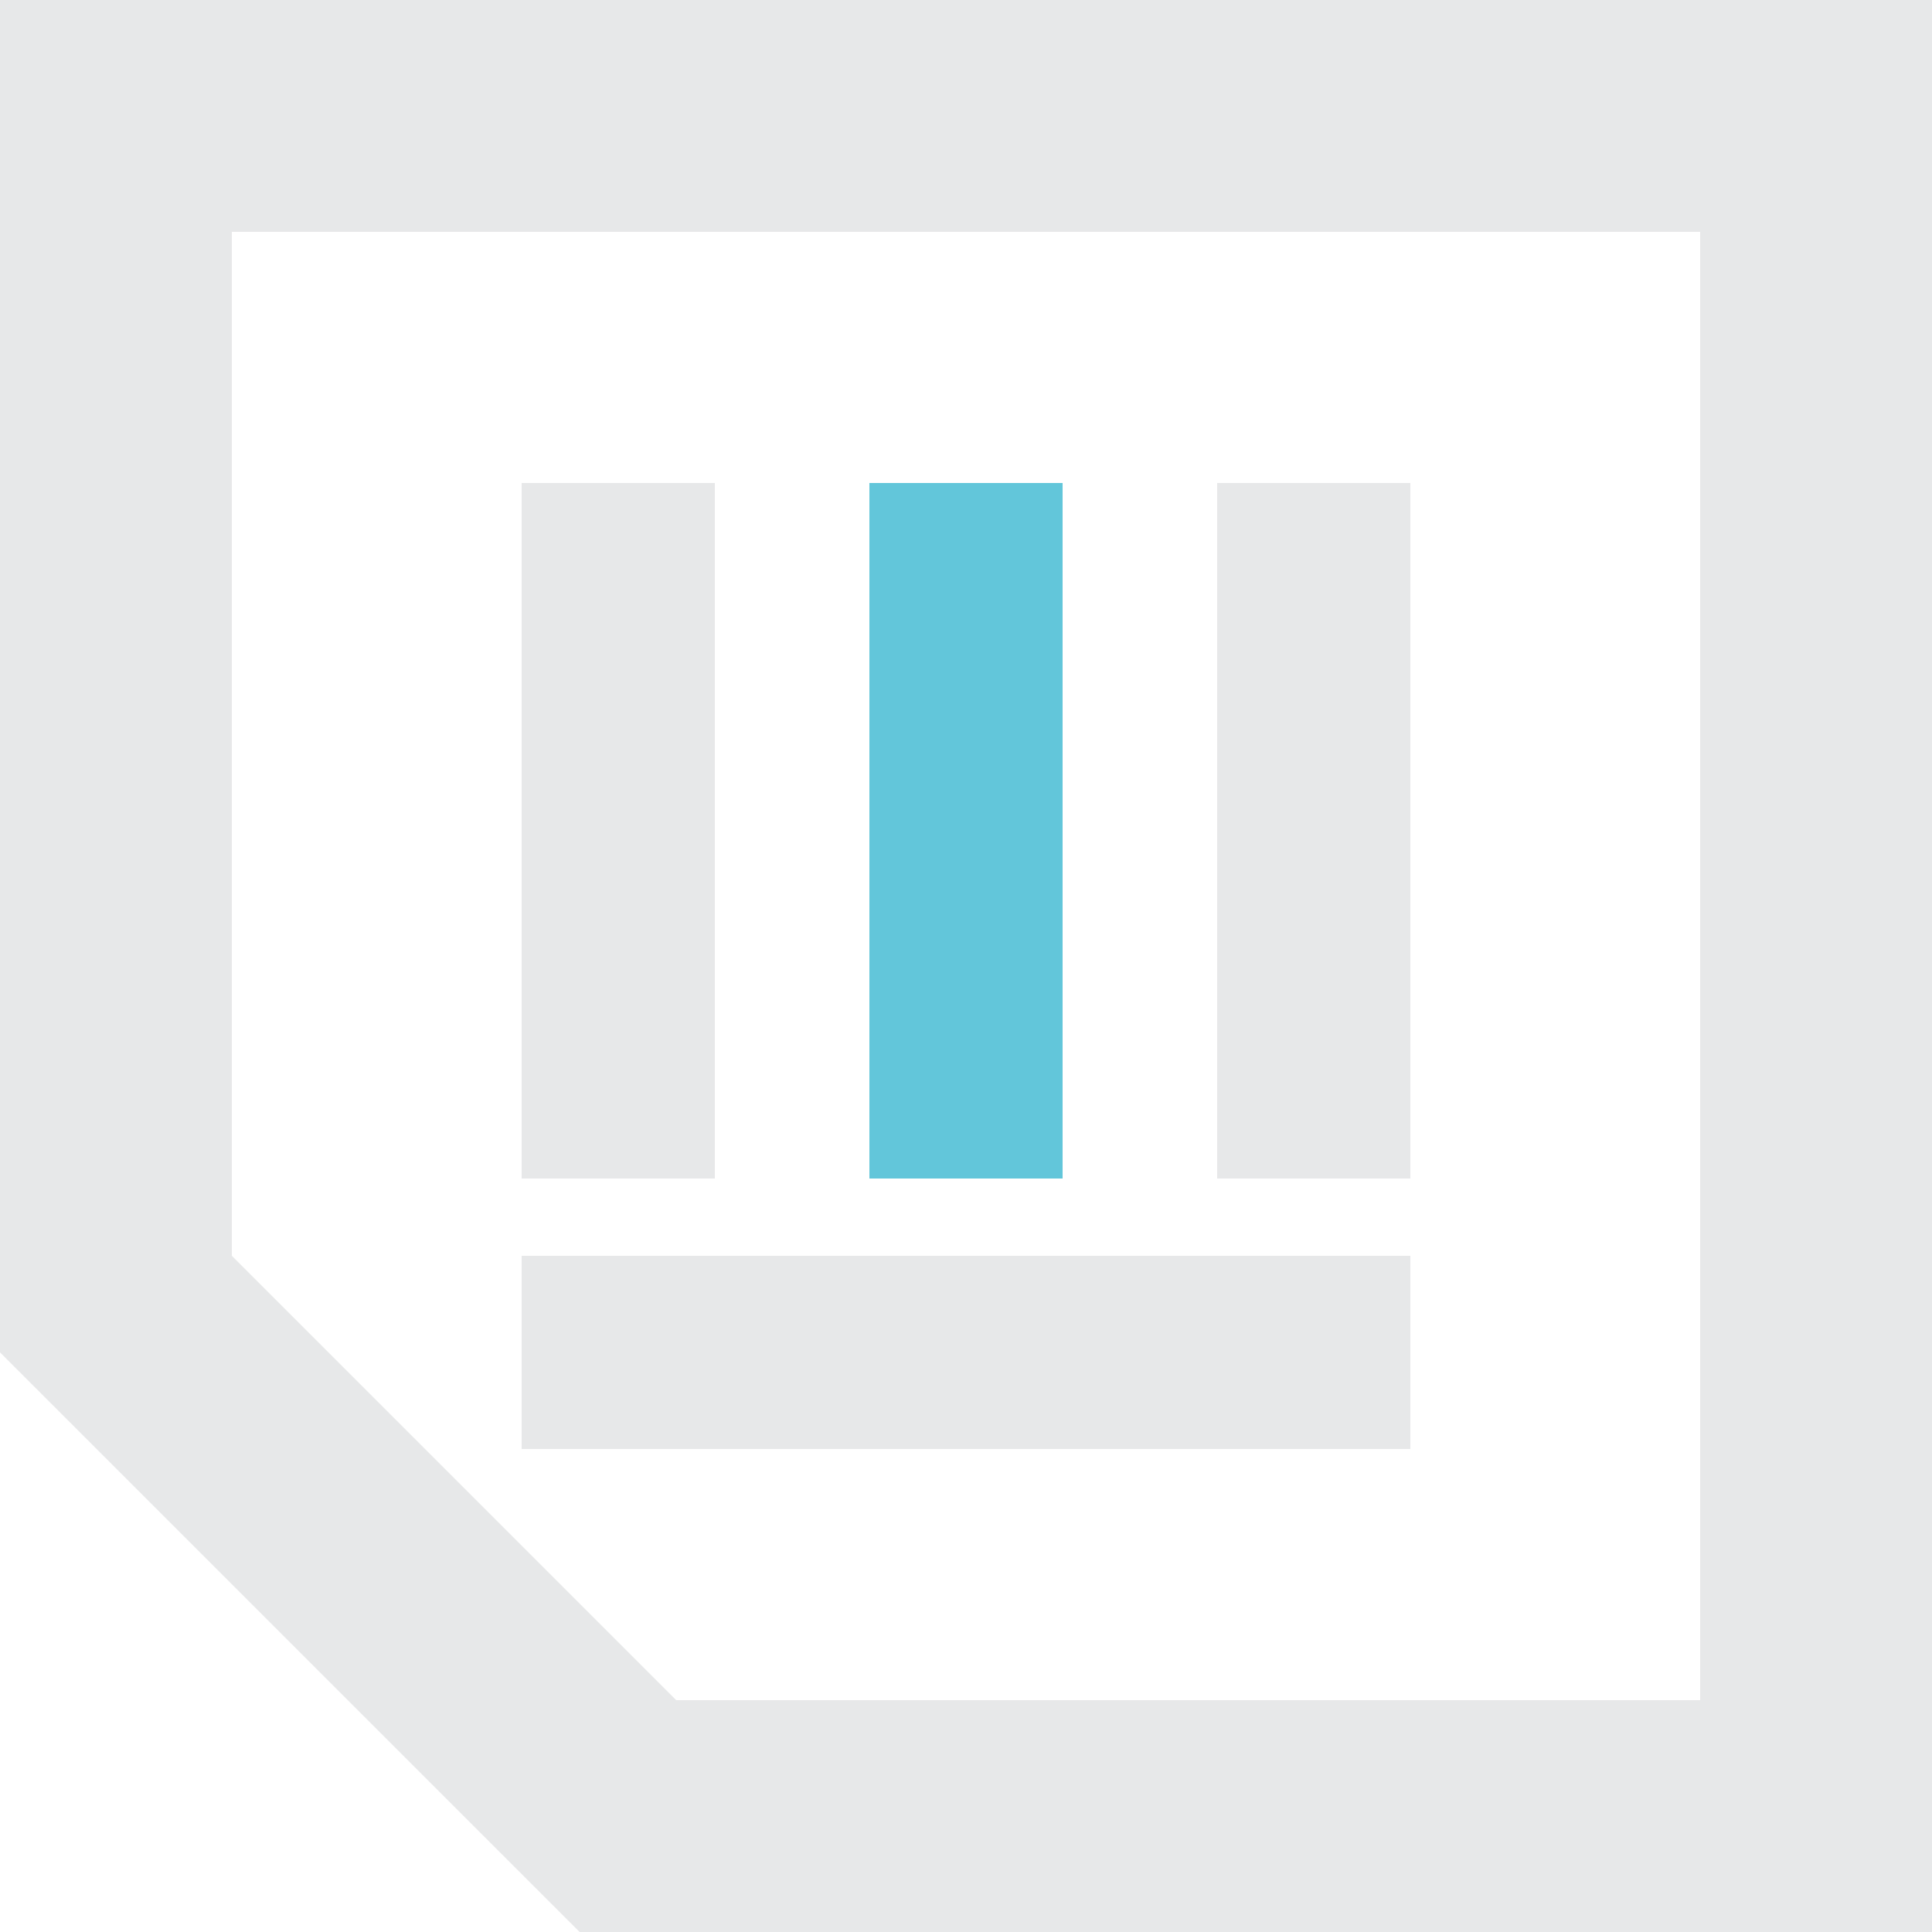
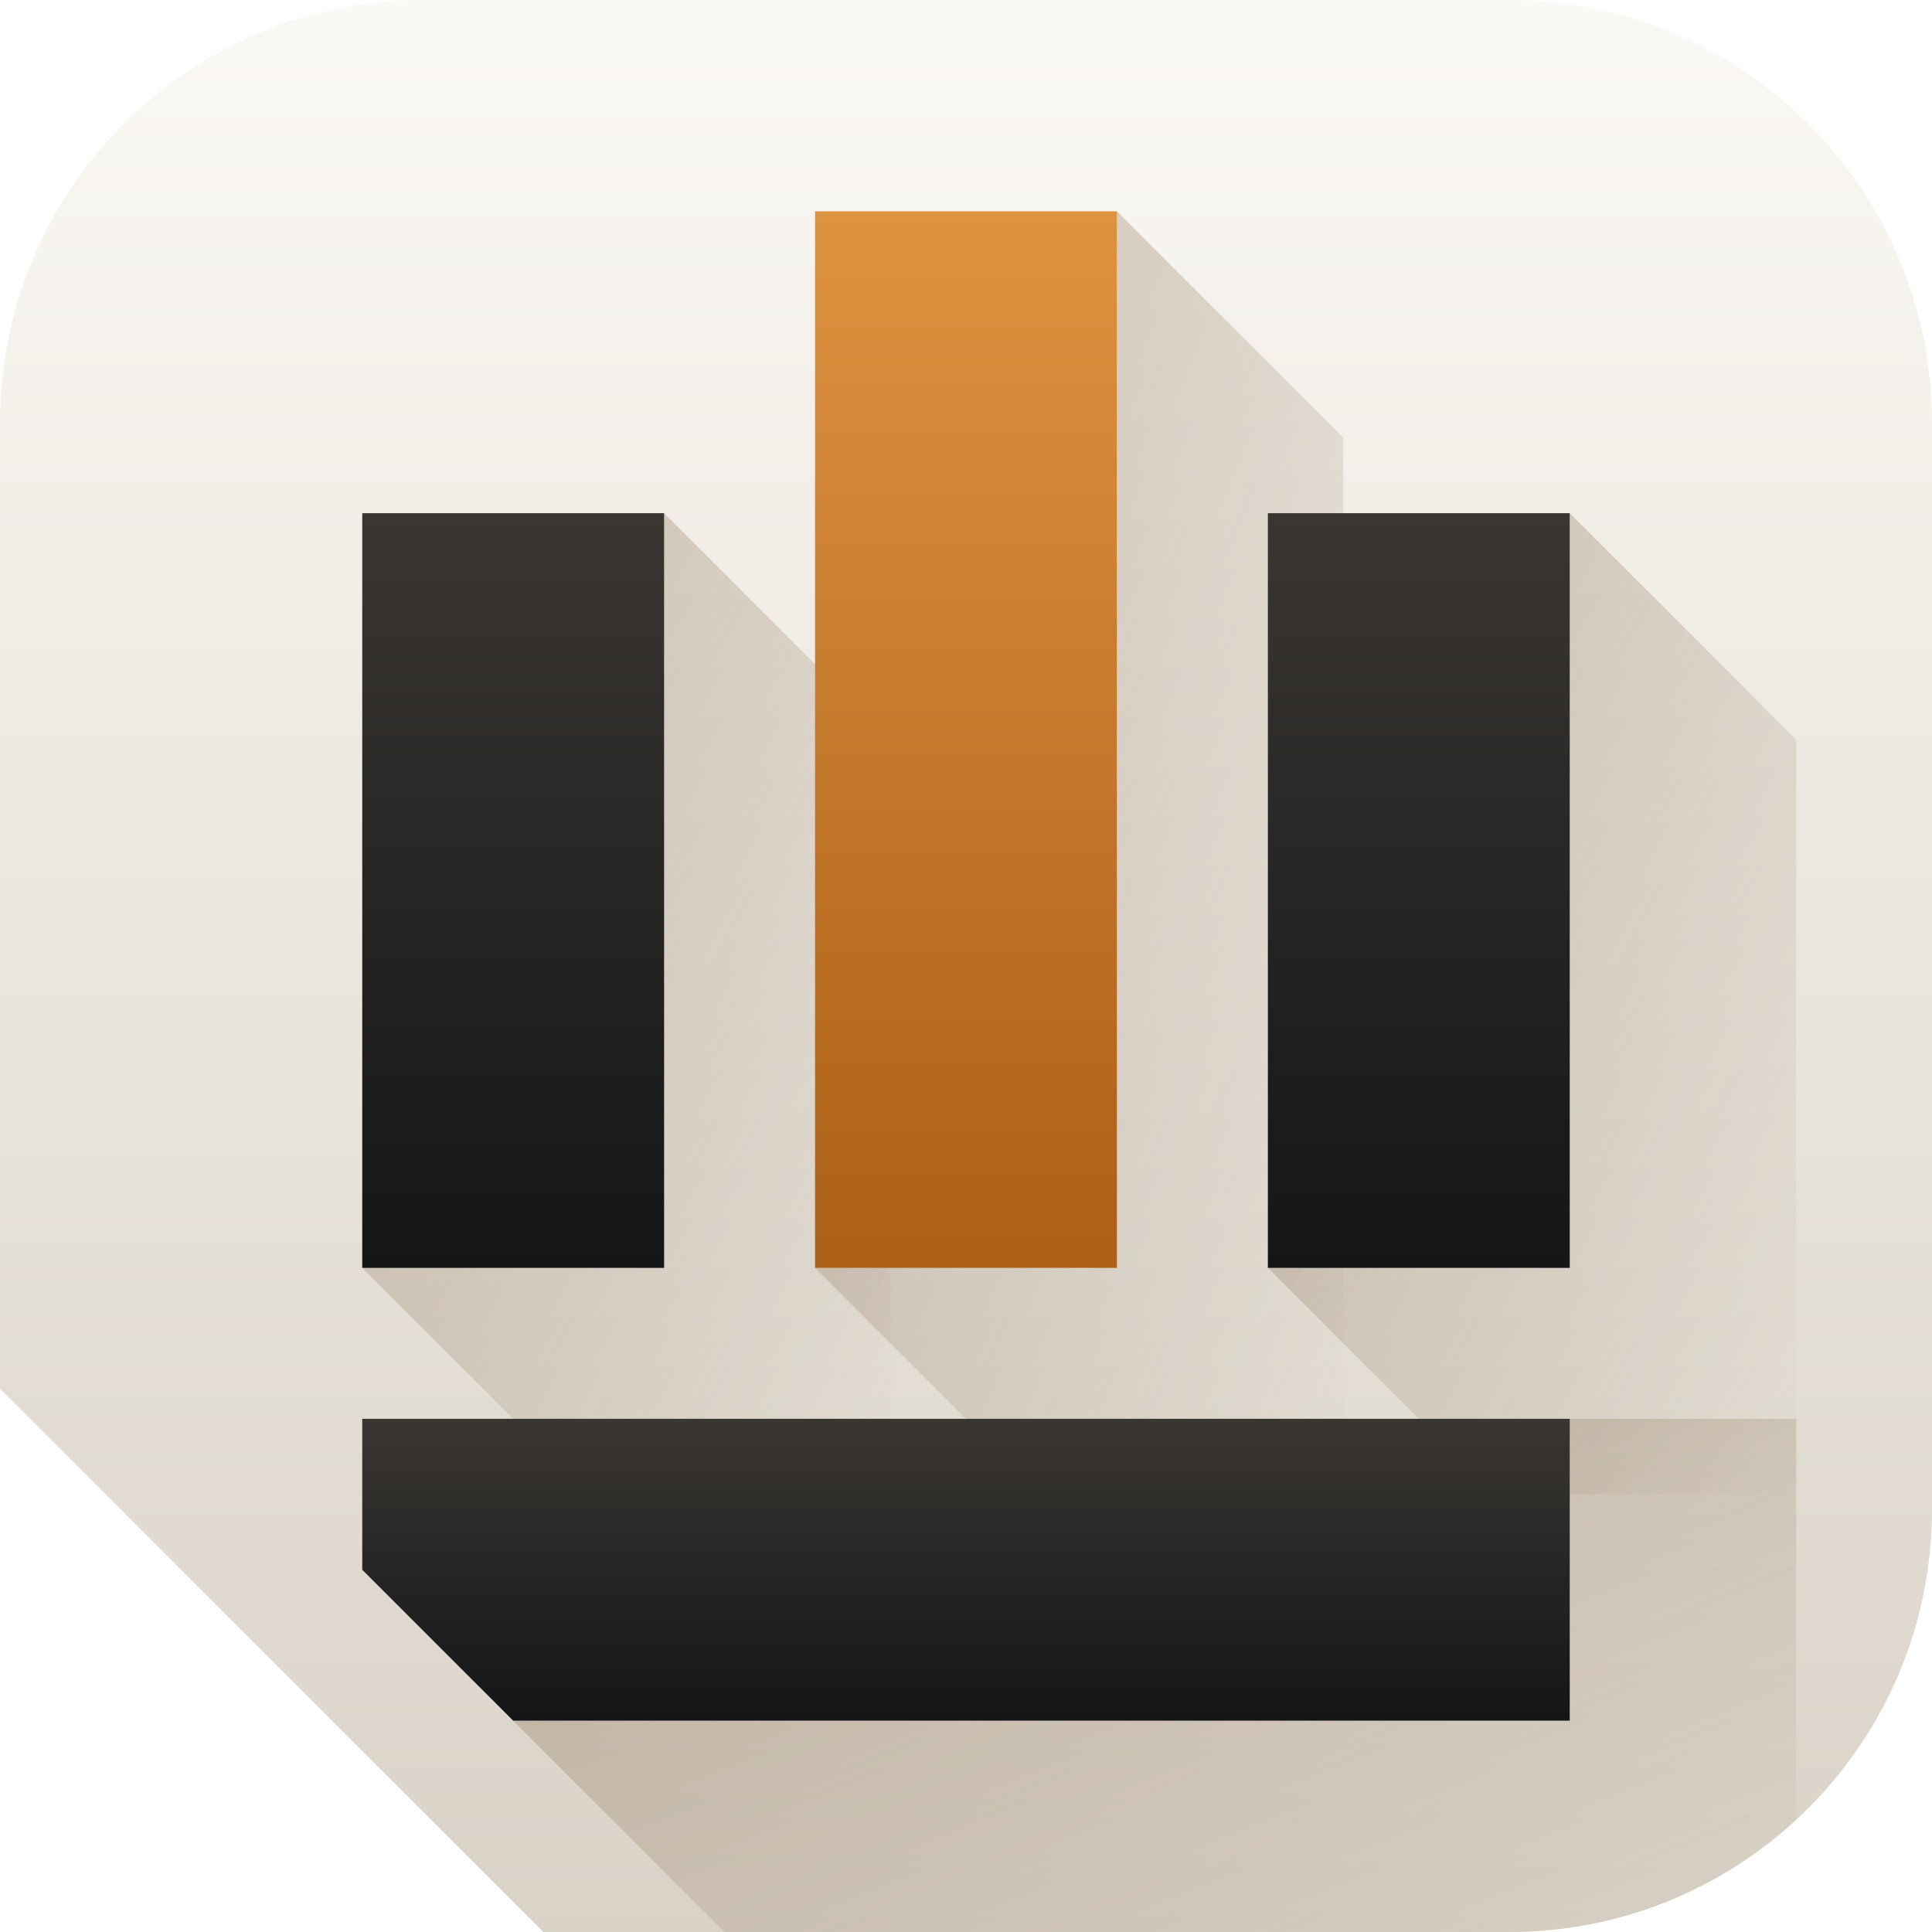
- <svg xmlns="http://www.w3.org/2000/svg" data-dc-tpl="170" viewBox="0 0 100 100" data-om-id="459bf475:173">
-   <path data-dc-tpl="171" fill="#E7E8E9" fill-rule="evenodd" d="M0 0H100V100H30L0 70Z M12 12H88V88H35L12 65Z" data-om-id="459bf475:174" />
-   <rect data-dc-tpl="172" x="27" y="25" width="10" height="36" fill="#E7E8E9" data-om-id="459bf475:175" />
-   <rect data-dc-tpl="173" x="45" y="25" width="10" height="36" fill="#62C6DA" data-om-id="459bf475:176" />
-   <rect data-dc-tpl="174" x="63" y="25" width="10" height="36" fill="#E7E8E9" data-om-id="459bf475:177" />
-   <rect data-dc-tpl="175" x="27" y="65" width="46" height="10" fill="#E7E8E9" data-om-id="459bf475:178" />
+ <svg xmlns="http://www.w3.org/2000/svg" viewBox="0 0 512 512" width="512" height="512">
+   <defs>
+     <linearGradient id="et" x1="0" y1="0" x2="0" y2="1">
+       <stop offset="0" stop-color="#FBF9F5" stop-opacity="1" />
+       <stop offset="1" stop-color="#D9D2C7" stop-opacity="1" />
+     </linearGradient>
+     <linearGradient id="ef" x1="0" y1="0" x2="0" y2="1">
+       <stop offset="0" stop-color="#3A3632" stop-opacity="1" />
+       <stop offset="1" stop-color="#131517" stop-opacity="1" />
+     </linearGradient>
+     <linearGradient id="ea" x1="0" y1="0" x2="0" y2="1">
+       <stop offset="0" stop-color="#DE9340" stop-opacity="1" />
+       <stop offset="1" stop-color="#AC5F17" stop-opacity="1" />
+     </linearGradient>
+     <linearGradient id="es" x1="0" y1="0" x2="1" y2="1">
+       <stop offset="0" stop-color="#6B4A26" stop-opacity="0.32" />
+       <stop offset="1" stop-color="#6B4A26" stop-opacity="0" />
+     </linearGradient>
+     <clipPath id="ec">
+       <path d="M112 0H400A112 112 0 0 1 512 112V400A112 112 0 0 1 400 512H144L0 368V112A112 112 0 0 1 112 0Z" />
+     </clipPath>
+   </defs>
+   <path d="M112 0H400A112 112 0 0 1 512 112V400A112 112 0 0 1 400 512H144L0 368V112A112 112 0 0 1 112 0Z" fill="url(#et)" />
+   <g clip-path="url(#ec)">
+     <path d="M176 136L236 196V396H156L96 336H176Z" fill="url(#es)" />
+     <path d="M296 56L356 116V396H276L216 336H296Z" fill="url(#es)" />
+     <path d="M416 136L476 196V396H396L336 336H416Z" fill="url(#es)" />
+     <path d="M416 376H476V516H196L136 456H416Z" fill="url(#es)" />
+   </g>
+   <path d="M96 136H176V336H96Z" fill="url(#ef)" />
+   <path d="M216 56H296V336H216Z" fill="url(#ea)" />
+   <path d="M336 136H416V336H336Z" fill="url(#ef)" />
+   <path d="M96 376H416V456H136L96 416Z" fill="url(#ef)" />
</svg>
